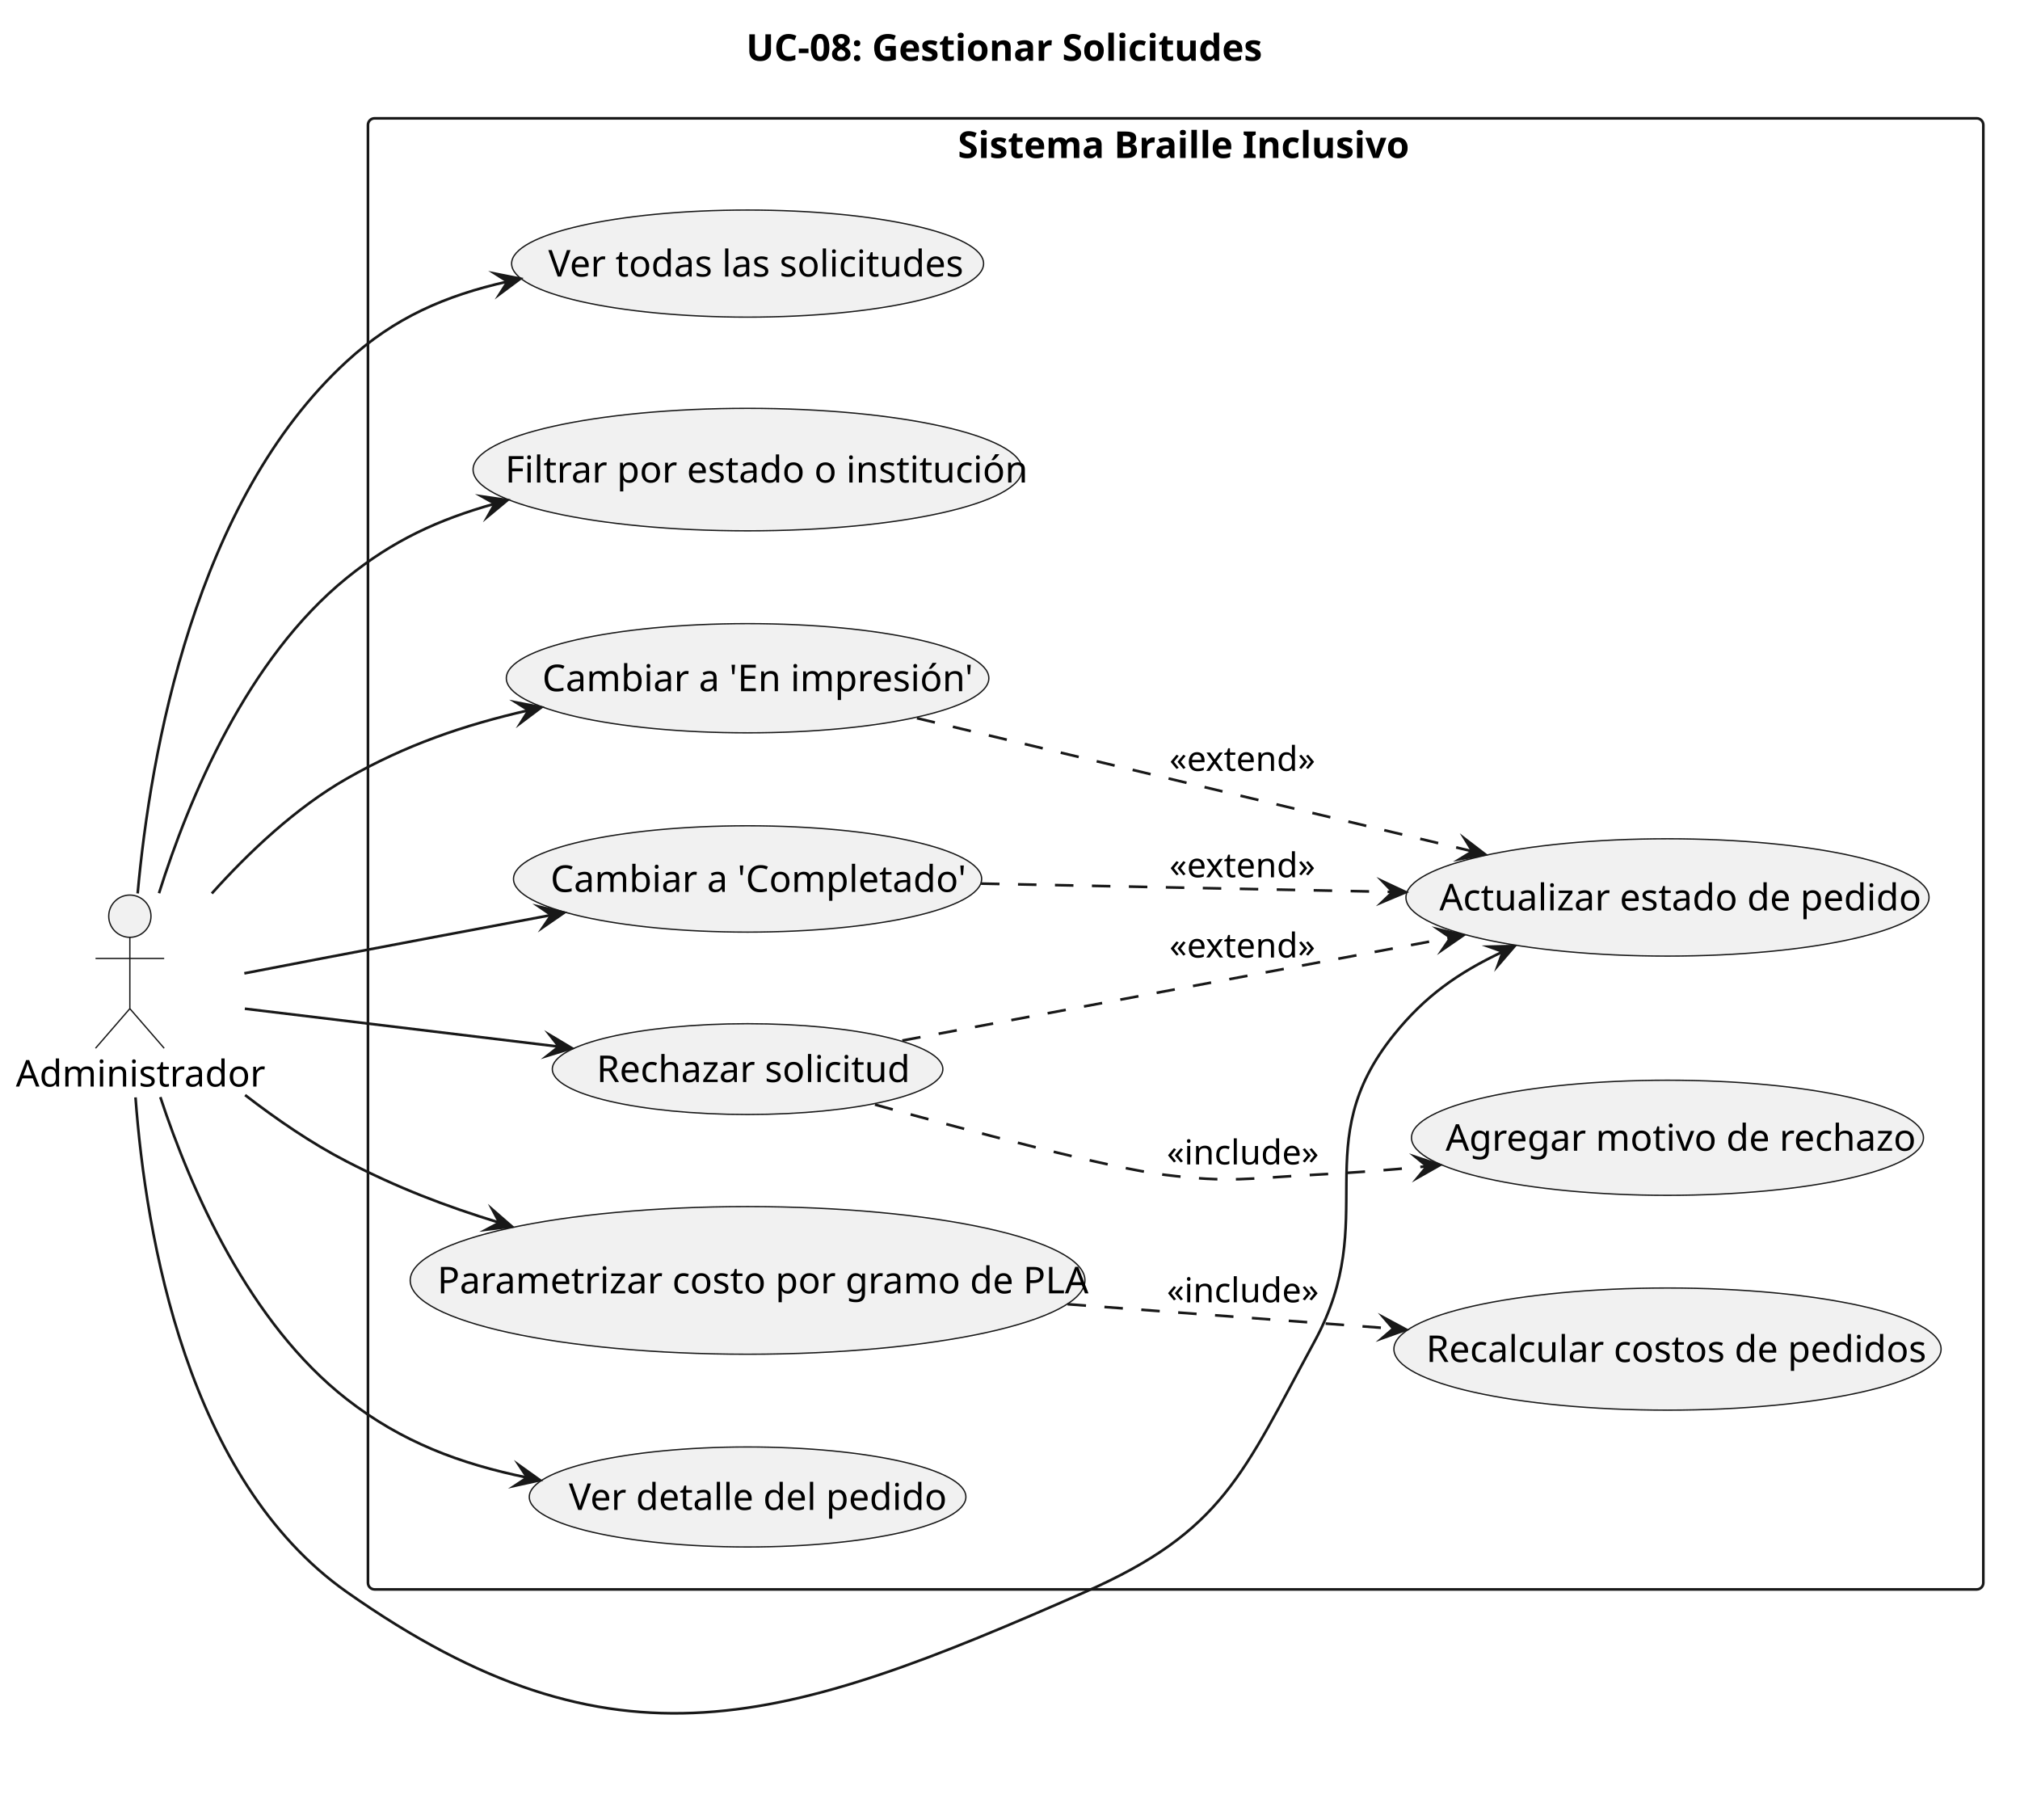
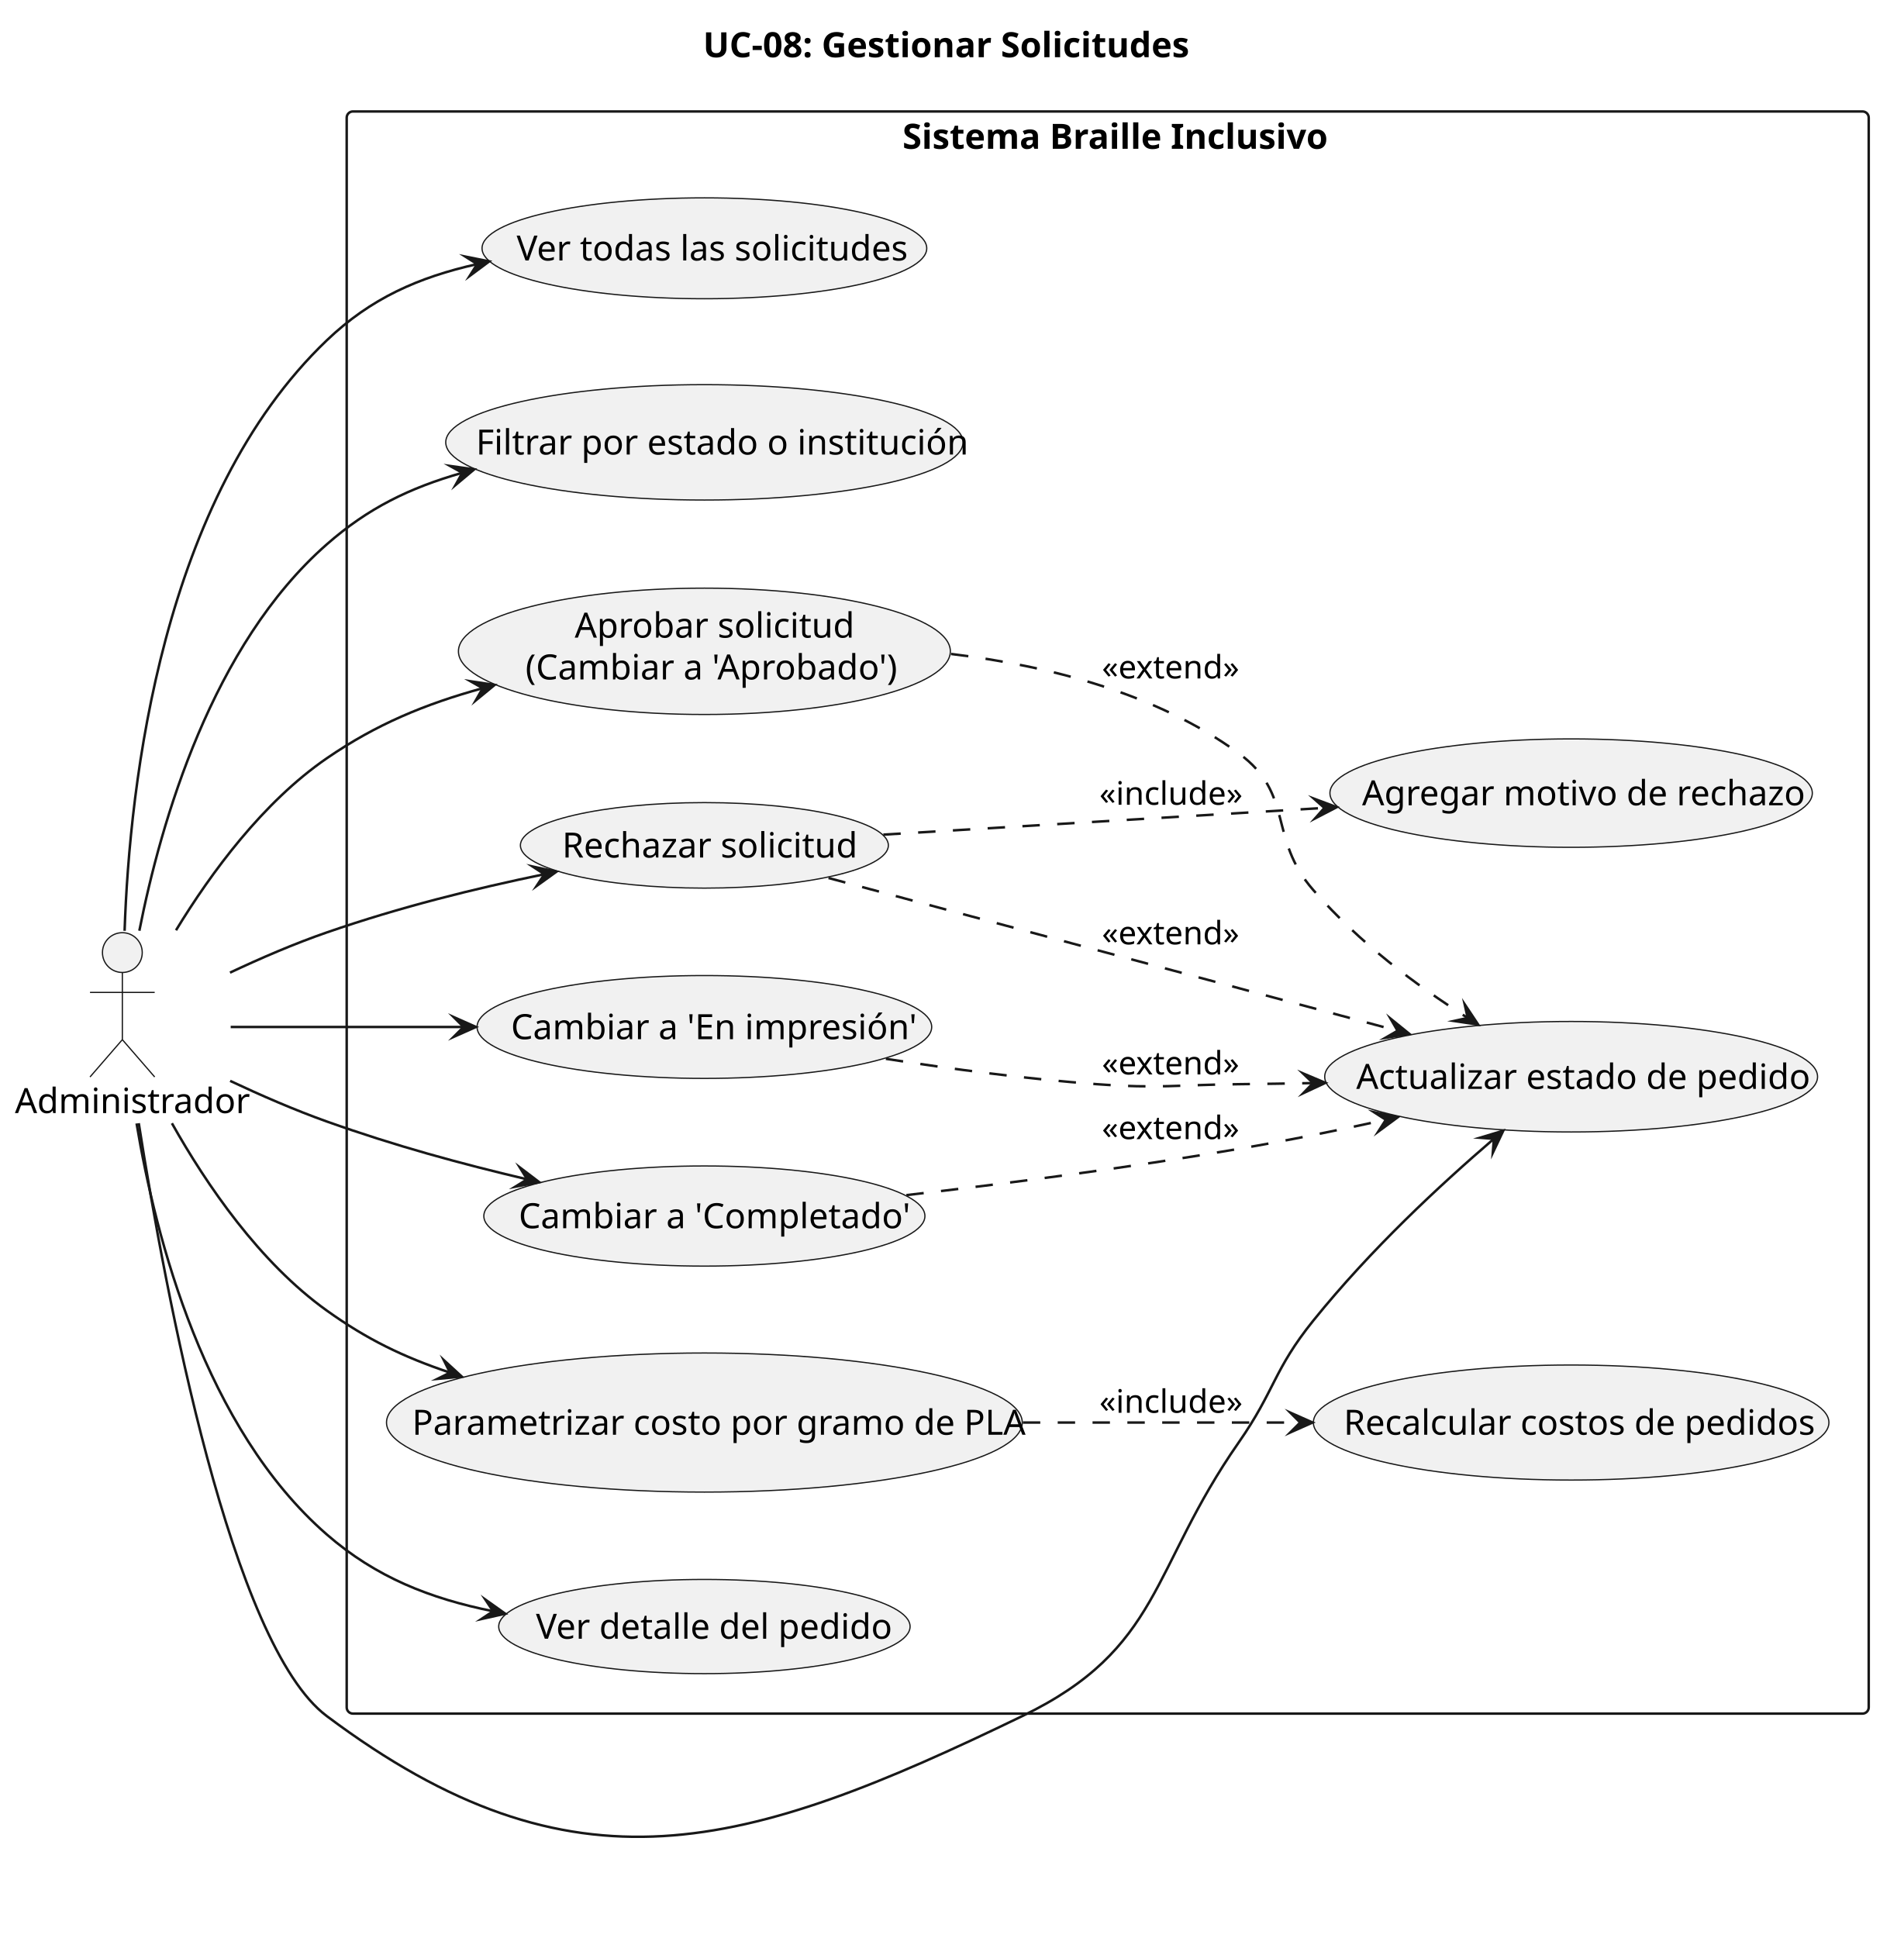
- <svg xmlns="http://www.w3.org/2000/svg" contentStyleType="text/css" data-diagram-type="DESCRIPTION" height="689px" preserveAspectRatio="none" style="width:765px;height:689px;background:#FFFFFF;" version="1.1" viewBox="0 0 765 689" width="765px" zoomAndPan="magnify">
+ <svg xmlns="http://www.w3.org/2000/svg" contentStyleType="text/css" data-diagram-type="DESCRIPTION" height="779px" preserveAspectRatio="none" style="width:765px;height:779px;background:#FFFFFF;" version="1.1" viewBox="0 0 765 779" width="765px" zoomAndPan="magnify">
  <defs />
  <g>
    <g class="title" data-source-line="1">
      <text fill="#000000" font-family="sans-serif" font-size="14" font-weight="700" lengthAdjust="spacing" textLength="192.933" x="282.588" y="23.006">UC-08: Gestionar Solicitudes</text>
    </g>
    <g class="cluster" data-qualified-name="Sistema Braille Inclusivo" data-source-line="11" id="ent0002">
-       <rect fill="none" height="557" rx="2.5" ry="2.5" style="stroke:#181818;stroke-width:1;" width="611.76" x="139.35" y="44.8" />
+       <rect fill="none" height="644" rx="2.5" ry="2.5" style="stroke:#181818;stroke-width:1;" width="611.76" x="139.35" y="44.8" />
      <text fill="#000000" font-family="sans-serif" font-size="14" font-weight="700" lengthAdjust="spacing" textLength="164.961" x="362.749" y="59.806">Sistema Braille Inclusivo</text>
    </g>
    <g class="entity" data-qualified-name="Sistema Braille Inclusivo.UC08a" data-source-line="12" id="ent0003">
      <ellipse cx="283.123" cy="99.805" fill="#F1F1F1" rx="89.373" ry="20.275" style="stroke:#181818;stroke-width:0.5;" />
      <text fill="#000000" font-family="sans-serif" font-size="14" lengthAdjust="spacing" textLength="150.947" x="207.649" y="104.704">Ver todas las solicitudes</text>
    </g>
    <g class="entity" data-qualified-name="Sistema Braille Inclusivo.UC08b" data-source-line="13" id="ent0004">
      <ellipse cx="283.122" cy="177.802" fill="#F1F1F1" rx="103.962" ry="23.192" style="stroke:#181818;stroke-width:0.5;" />
      <text fill="#000000" font-family="sans-serif" font-size="14" lengthAdjust="spacing" textLength="183.623" x="191.31" y="182.702">Filtrar por estado o institución</text>
    </g>
    <g class="entity" data-qualified-name="Sistema Braille Inclusivo.UC08c" data-source-line="14" id="ent0005">
-       <ellipse cx="631.499" cy="339.8" fill="#F1F1F1" rx="99.049" ry="22.21" style="stroke:#181818;stroke-width:0.5;" />
-       <text fill="#000000" font-family="sans-serif" font-size="14" lengthAdjust="spacing" textLength="172.759" x="545.119" y="344.7">Actualizar estado de pedido</text>
+       <ellipse cx="631.499" cy="432.8" fill="#F1F1F1" rx="99.049" ry="22.21" style="stroke:#181818;stroke-width:0.5;" />
+       <text fill="#000000" font-family="sans-serif" font-size="14" lengthAdjust="spacing" textLength="172.759" x="545.119" y="437.7">Actualizar estado de pedido</text>
    </g>
-     <g class="entity" data-qualified-name="Sistema Braille Inclusivo.UC08d" data-source-line="15" id="ent0006">
-       <ellipse cx="283.118" cy="256.803" fill="#F1F1F1" rx="91.368" ry="20.674" style="stroke:#181818;stroke-width:0.5;" />
-       <text fill="#000000" font-family="sans-serif" font-size="14" lengthAdjust="spacing" textLength="155.497" x="205.369" y="261.703">Cambiar a 'En impresión'</text>
+     <g class="entity" data-qualified-name="Sistema Braille Inclusivo.UC08k" data-source-line="15" id="ent0006">
+       <ellipse cx="283.123" cy="261.803" fill="#F1F1F1" rx="98.863" ry="25.394" style="stroke:#181818;stroke-width:0.5;" />
+       <text fill="#000000" font-family="sans-serif" font-size="14" lengthAdjust="spacing" textLength="104.258" x="230.994" y="256.31">Aprobar solicitud</text>
+       <text fill="#000000" font-family="sans-serif" font-size="14" lengthAdjust="spacing" textLength="143.835" x="211.206" y="273.11">(Cambiar a 'Aprobado')</text>
    </g>
-     <g class="entity" data-qualified-name="Sistema Braille Inclusivo.UC08e" data-source-line="16" id="ent0007">
-       <ellipse cx="283.116" cy="332.799" fill="#F1F1F1" rx="88.646" ry="20.129" style="stroke:#181818;stroke-width:0.5;" />
-       <text fill="#000000" font-family="sans-serif" font-size="14" lengthAdjust="spacing" textLength="149.281" x="208.475" y="337.699">Cambiar a 'Completado'</text>
+     <g class="entity" data-qualified-name="Sistema Braille Inclusivo.UC08d" data-source-line="16" id="ent0007">
+       <ellipse cx="283.118" cy="412.803" fill="#F1F1F1" rx="91.368" ry="20.674" style="stroke:#181818;stroke-width:0.5;" />
+       <text fill="#000000" font-family="sans-serif" font-size="14" lengthAdjust="spacing" textLength="155.497" x="205.369" y="417.703">Cambiar a 'En impresión'</text>
    </g>
-     <g class="entity" data-qualified-name="Sistema Braille Inclusivo.UC08f" data-source-line="17" id="ent0008">
-       <ellipse cx="283.12" cy="404.8" fill="#F1F1F1" rx="73.95" ry="17.19" style="stroke:#181818;stroke-width:0.5;" />
-       <text fill="#000000" font-family="sans-serif" font-size="14" lengthAdjust="spacing" textLength="114.365" x="225.937" y="409.7">Rechazar solicitud</text>
+     <g class="entity" data-qualified-name="Sistema Braille Inclusivo.UC08e" data-source-line="17" id="ent0008">
+       <ellipse cx="283.116" cy="488.799" fill="#F1F1F1" rx="88.646" ry="20.129" style="stroke:#181818;stroke-width:0.5;" />
+       <text fill="#000000" font-family="sans-serif" font-size="14" lengthAdjust="spacing" textLength="149.281" x="208.475" y="493.699">Cambiar a 'Completado'</text>
    </g>
-     <g class="entity" data-qualified-name="Sistema Braille Inclusivo.UC08g" data-source-line="18" id="ent0009">
-       <ellipse cx="283.119" cy="484.804" fill="#F1F1F1" rx="127.769" ry="27.954" style="stroke:#181818;stroke-width:0.5;" />
-       <text fill="#000000" font-family="sans-serif" font-size="14" lengthAdjust="spacing" textLength="234.975" x="165.631" y="489.704">Parametrizar costo por gramo de PLA</text>
+     <g class="entity" data-qualified-name="Sistema Braille Inclusivo.UC08f" data-source-line="18" id="ent0009">
+       <ellipse cx="283.12" cy="339.8" fill="#F1F1F1" rx="73.95" ry="17.19" style="stroke:#181818;stroke-width:0.5;" />
+       <text fill="#000000" font-family="sans-serif" font-size="14" lengthAdjust="spacing" textLength="114.365" x="225.937" y="344.7">Rechazar solicitud</text>
    </g>
-     <g class="entity" data-qualified-name="Sistema Braille Inclusivo.UC08h" data-source-line="19" id="ent0010">
-       <ellipse cx="631.502" cy="510.802" fill="#F1F1F1" rx="103.612" ry="23.122" style="stroke:#181818;stroke-width:0.5;" />
-       <text fill="#000000" font-family="sans-serif" font-size="14" lengthAdjust="spacing" textLength="182.853" x="540.076" y="515.702">Recalcular costos de pedidos</text>
+     <g class="entity" data-qualified-name="Sistema Braille Inclusivo.UC08g" data-source-line="19" id="ent0010">
+       <ellipse cx="283.119" cy="571.804" fill="#F1F1F1" rx="127.769" ry="27.954" style="stroke:#181818;stroke-width:0.5;" />
+       <text fill="#000000" font-family="sans-serif" font-size="14" lengthAdjust="spacing" textLength="234.975" x="165.631" y="576.704">Parametrizar costo por gramo de PLA</text>
    </g>
-     <g class="entity" data-qualified-name="Sistema Braille Inclusivo.UC08i" data-source-line="20" id="ent0011">
-       <ellipse cx="283.123" cy="566.804" fill="#F1F1F1" rx="82.673" ry="18.935" style="stroke:#181818;stroke-width:0.5;" />
-       <text fill="#000000" font-family="sans-serif" font-size="14" lengthAdjust="spacing" textLength="135.407" x="215.419" y="571.705">Ver detalle del pedido</text>
+     <g class="entity" data-qualified-name="Sistema Braille Inclusivo.UC08h" data-source-line="20" id="ent0011">
+       <ellipse cx="631.502" cy="571.802" fill="#F1F1F1" rx="103.612" ry="23.122" style="stroke:#181818;stroke-width:0.5;" />
+       <text fill="#000000" font-family="sans-serif" font-size="14" lengthAdjust="spacing" textLength="182.853" x="540.076" y="576.702">Recalcular costos de pedidos</text>
    </g>
-     <g class="entity" data-qualified-name="Sistema Braille Inclusivo.UC08j" data-source-line="21" id="ent0012">
-       <ellipse cx="631.496" cy="430.799" fill="#F1F1F1" rx="96.946" ry="21.789" style="stroke:#181818;stroke-width:0.5;" />
-       <text fill="#000000" font-family="sans-serif" font-size="14" lengthAdjust="spacing" textLength="168.069" x="547.461" y="435.699">Agregar motivo de rechazo</text>
+     <g class="entity" data-qualified-name="Sistema Braille Inclusivo.UC08i" data-source-line="21" id="ent0012">
+       <ellipse cx="283.123" cy="653.804" fill="#F1F1F1" rx="82.673" ry="18.935" style="stroke:#181818;stroke-width:0.5;" />
+       <text fill="#000000" font-family="sans-serif" font-size="14" lengthAdjust="spacing" textLength="135.407" x="215.419" y="658.705">Ver detalle del pedido</text>
+     </g>
+     <g class="entity" data-qualified-name="Sistema Braille Inclusivo.UC08j" data-source-line="22" id="ent0013">
+       <ellipse cx="631.496" cy="318.799" fill="#F1F1F1" rx="96.946" ry="21.789" style="stroke:#181818;stroke-width:0.5;" />
+       <text fill="#000000" font-family="sans-serif" font-size="14" lengthAdjust="spacing" textLength="168.069" x="547.461" y="323.699">Agregar motivo de rechazo</text>
    </g>
    <g class="entity" data-qualified-name="A" data-source-line="9" id="ent0001">
-       <ellipse cx="49.176" cy="346.9" fill="#F1F1F1" rx="8" ry="8" style="stroke:#181818;stroke-width:0.5;" />
-       <path d="M49.176,354.9 L49.176,381.9 M36.176,362.9 L62.176,362.9 M49.176,381.9 L36.176,396.9 M49.176,381.9 L62.176,396.9" fill="none" style="stroke:#181818;stroke-width:0.5;" />
-       <text fill="#000000" font-family="sans-serif" font-size="14" lengthAdjust="spacing" textLength="86.352" x="6" y="411.406">Administrador</text>
+       <ellipse cx="49.176" cy="382.9" fill="#F1F1F1" rx="8" ry="8" style="stroke:#181818;stroke-width:0.5;" />
+       <path d="M49.176,390.9 L49.176,417.9 M36.176,398.9 L62.176,398.9 M49.176,417.9 L36.176,432.9 M49.176,417.9 L62.176,432.9" fill="none" style="stroke:#181818;stroke-width:0.5;" />
+       <text fill="#000000" font-family="sans-serif" font-size="14" lengthAdjust="spacing" textLength="86.352" x="6" y="447.406">Administrador</text>
    </g>
-     <g class="link" data-entity-1="ent0001" data-entity-2="ent0003" data-link-type="dependency" data-source-line="24" id="lnk13">
-       <path d="M52.13,338.28 C56.96,285.09 73.67,189.74 131.35,136.8 C149.32,120.3 168.553,111.951 192.213,106.611" fill="none" id="A-to-UC08a" style="stroke:#181818;stroke-width:1;" />
-       <polygon fill="#181818" points="197.09,105.51,187.43,103.59,192.213,106.611,189.191,111.393,197.09,105.51" style="stroke:#181818;stroke-width:1;stroke-linejoin:miter;stroke-miterlimit:10;" />
+     <g class="link" data-entity-1="ent0001" data-entity-2="ent0003" data-link-type="dependency" data-source-line="25" id="lnk14">
+       <path d="M50.08,374.16 C52.11,314.47 65.09,200.11 131.35,136.8 C148.99,119.94 168.112,111.476 191.792,106.156" fill="none" id="A-to-UC08a" style="stroke:#181818;stroke-width:1;" />
+       <polygon fill="#181818" points="196.67,105.06,187.012,103.13,191.792,106.156,188.766,110.935,196.67,105.06" style="stroke:#181818;stroke-width:1;stroke-linejoin:miter;stroke-miterlimit:10;" />
    </g>
-     <g class="link" data-entity-1="ent0001" data-entity-2="ent0004" data-link-type="dependency" data-source-line="25" id="lnk14">
-       <path d="M60.22,338.2 C71.58,302.13 93.61,249.37 131.35,218.8 C148.74,204.71 165.767,196.806 187.387,190.716" fill="none" id="A-to-UC08b" style="stroke:#181818;stroke-width:1;" />
-       <polygon fill="#181818" points="192.2,189.36,182.453,187.95,187.387,190.716,184.622,195.65,192.2,189.36" style="stroke:#181818;stroke-width:1;stroke-linejoin:miter;stroke-miterlimit:10;" />
+     <g class="link" data-entity-1="ent0001" data-entity-2="ent0004" data-link-type="dependency" data-source-line="26" id="lnk15">
+       <path d="M56.01,374.12 C64.69,330.15 85.24,259.24 131.35,218.8 C147.97,204.22 164.483,196.146 185.823,190.036" fill="none" id="A-to-UC08b" style="stroke:#181818;stroke-width:1;" />
+       <polygon fill="#181818" points="190.63,188.66,180.877,187.292,185.823,190.036,183.079,194.983,190.63,188.66" style="stroke:#181818;stroke-width:1;stroke-linejoin:miter;stroke-miterlimit:10;" />
    </g>
-     <g class="link" data-entity-1="ent0001" data-entity-2="ent0005" data-link-type="dependency" data-source-line="26" id="lnk15">
-       <path d="M51.32,415.51 C55.21,468.04 70.82,560.22 131.35,602.8 C232.97,674.27 297.18,652.85 410.89,602.8 C463.29,579.73 470.58,558.12 497.89,507.8 C523.29,460.99 494.51,433.29 527.89,391.8 C539.72,377.09 552.279,368.295 569.119,360.344" fill="none" id="A-to-UC08c" style="stroke:#181818;stroke-width:1;" />
-       <polygon fill="#181818" points="573.64,358.21,563.794,358.435,569.119,360.344,567.209,365.669,573.64,358.21" style="stroke:#181818;stroke-width:1;stroke-linejoin:miter;stroke-miterlimit:10;" />
+     <g class="link" data-entity-1="ent0001" data-entity-2="ent0005" data-link-type="dependency" data-source-line="27" id="lnk16">
+       <path d="M55.77,451.48 C66.64,520.67 93,661.07 131.35,689.8 C230.79,764.28 299.06,743.93 410.89,689.8 C466.99,662.64 462.22,630.91 497.89,579.8 C512.5,558.85 511.86,550.67 527.89,530.8 C551.09,502.04 578.539,476.59 600.439,457.76" fill="none" id="A-to-UC08c" style="stroke:#181818;stroke-width:1;" />
+       <polygon fill="#181818" points="604.23,454.5,594.798,457.334,600.439,457.76,600.014,463.401,604.23,454.5" style="stroke:#181818;stroke-width:1;stroke-linejoin:miter;stroke-miterlimit:10;" />
    </g>
-     <g class="link" data-entity-1="ent0001" data-entity-2="ent0006" data-link-type="dependency" data-source-line="27" id="lnk16">
-       <path d="M80.22,338.29 C94.21,322.7 112.04,305.82 131.35,294.8 C153.74,282.02 175.537,274.602 200.167,268.932" fill="none" id="A-to-UC08d" style="stroke:#181818;stroke-width:1;" />
-       <polygon fill="#181818" points="205.04,267.81,195.372,265.931,200.167,268.932,197.167,273.727,205.04,267.81" style="stroke:#181818;stroke-width:1;stroke-linejoin:miter;stroke-miterlimit:10;" />
+     <g class="link" data-entity-1="ent0001" data-entity-2="ent0006" data-link-type="dependency" data-source-line="28" id="lnk17">
+       <path d="M70.74,373.93 C84.89,350.71 105.74,322.4 131.35,304.8 C151.32,291.08 170.8,283.029 194.02,276.628" fill="none" id="A-to-UC08k" style="stroke:#181818;stroke-width:1;" />
+       <polygon fill="#181818" points="198.84,275.3,189.101,273.835,194.02,276.628,191.226,281.548,198.84,275.3" style="stroke:#181818;stroke-width:1;stroke-linejoin:miter;stroke-miterlimit:10;" />
    </g>
-     <g class="link" data-entity-1="ent0001" data-entity-2="ent0007" data-link-type="dependency" data-source-line="28" id="lnk17">
-       <path d="M92.53,368.54 C102.32,366.64 112.7,364.64 122.35,362.8 C152.29,357.08 180.486,351.771 208.775,346.471" fill="none" id="A-to-UC08e" style="stroke:#181818;stroke-width:1;" />
-       <polygon fill="#181818" points="213.69,345.55,204.107,343.276,208.775,346.471,205.581,351.139,213.69,345.55" style="stroke:#181818;stroke-width:1;stroke-linejoin:miter;stroke-miterlimit:10;" />
+     <g class="link" data-entity-1="ent0001" data-entity-2="ent0007" data-link-type="dependency" data-source-line="29" id="lnk18">
+       <path d="M92.72,412.8 C120.31,412.8 152.33,412.8 186.32,412.8" fill="none" id="A-to-UC08d" style="stroke:#181818;stroke-width:1;" />
+       <polygon fill="#181818" points="191.32,412.8,182.32,408.8,186.32,412.8,182.32,416.8,191.32,412.8" style="stroke:#181818;stroke-width:1;stroke-linejoin:miter;stroke-miterlimit:10;" />
    </g>
-     <g class="link" data-entity-1="ent0001" data-entity-2="ent0008" data-link-type="dependency" data-source-line="29" id="lnk18">
-       <path d="M92.72,381.93 C127.38,386.12 171.936,391.49 211.646,396.29" fill="none" id="A-to-UC08f" style="stroke:#181818;stroke-width:1;" />
-       <polygon fill="#181818" points="216.61,396.89,208.155,391.839,211.646,396.29,207.195,399.781,216.61,396.89" style="stroke:#181818;stroke-width:1;stroke-linejoin:miter;stroke-miterlimit:10;" />
+     <g class="link" data-entity-1="ent0001" data-entity-2="ent0008" data-link-type="dependency" data-source-line="30" id="lnk19">
+       <path d="M92.5,434.47 C104.83,440.27 118.45,446.2 131.35,450.8 C158.81,460.58 185.073,467.723 211.883,474.043" fill="none" id="A-to-UC08e" style="stroke:#181818;stroke-width:1;" />
+       <polygon fill="#181818" points="216.75,475.19,208.908,469.232,211.883,474.043,207.072,477.018,216.75,475.19" style="stroke:#181818;stroke-width:1;stroke-linejoin:miter;stroke-miterlimit:10;" />
    </g>
-     <g class="link" data-entity-1="ent0001" data-entity-2="ent0009" data-link-type="dependency" data-source-line="30" id="lnk19">
-       <path d="M92.82,414.62 C104.71,423.8 118.03,432.94 131.35,439.8 C150.79,449.79 168.021,456.461 189.101,462.941" fill="none" id="A-to-UC08g" style="stroke:#181818;stroke-width:1;" />
-       <polygon fill="#181818" points="193.88,464.41,186.453,457.942,189.101,462.941,184.102,465.589,193.88,464.41" style="stroke:#181818;stroke-width:1;stroke-linejoin:miter;stroke-miterlimit:10;" />
+     <g class="link" data-entity-1="ent0001" data-entity-2="ent0009" data-link-type="dependency" data-source-line="31" id="lnk20">
+       <path d="M92.45,390.96 C104.77,385.16 118.41,379.27 131.35,374.8 C161.19,364.48 190.505,357.278 218.785,351.398" fill="none" id="A-to-UC08f" style="stroke:#181818;stroke-width:1;" />
+       <polygon fill="#181818" points="223.68,350.38,214.054,348.296,218.785,351.398,215.683,356.128,223.68,350.38" style="stroke:#181818;stroke-width:1;stroke-linejoin:miter;stroke-miterlimit:10;" />
    </g>
-     <g class="link" data-entity-1="ent0001" data-entity-2="ent0011" data-link-type="dependency" data-source-line="31" id="lnk20">
-       <path d="M60.72,415.4 C72.3,450.46 94.35,500.97 131.35,529.8 C152.19,546.03 174.272,554.256 199.632,559.456" fill="none" id="A-to-UC08i" style="stroke:#181818;stroke-width:1;" />
-       <polygon fill="#181818" points="204.53,560.46,196.517,554.734,199.632,559.456,194.91,562.571,204.53,560.46" style="stroke:#181818;stroke-width:1;stroke-linejoin:miter;stroke-miterlimit:10;" />
+     <g class="link" data-entity-1="ent0001" data-entity-2="ent0010" data-link-type="dependency" data-source-line="32" id="lnk21">
+       <path d="M69.1,451.51 C83.09,476.37 104.38,507.5 131.35,526.8 C147.46,538.32 161.791,545.325 180.871,551.745" fill="none" id="A-to-UC08g" style="stroke:#181818;stroke-width:1;" />
+       <polygon fill="#181818" points="185.61,553.34,178.356,546.679,180.871,551.745,175.804,554.261,185.61,553.34" style="stroke:#181818;stroke-width:1;stroke-linejoin:miter;stroke-miterlimit:10;" />
    </g>
-     <g class="link" data-entity-1="ent0006" data-entity-2="ent0005" data-link-type="dependency" data-source-line="33" id="lnk21">
-       <path d="M347.25,271.92 C408.13,286.51 495.138,307.365 557.608,322.335" fill="none" id="UC08d-to-UC08c" style="stroke:#181818;stroke-width:1;stroke-dasharray:7,7;" />
-       <polygon fill="#181818" points="562.47,323.5,554.65,317.513,557.608,322.335,552.786,325.293,562.47,323.5" style="stroke:#181818;stroke-width:1;stroke-linejoin:miter;stroke-miterlimit:10;" />
-       <text fill="#000000" font-family="sans-serif" font-size="13" lengthAdjust="spacing" textLength="53.482" x="442.89" y="291.887">«extend»</text>
+     <g class="link" data-entity-1="ent0001" data-entity-2="ent0012" data-link-type="dependency" data-source-line="33" id="lnk22">
+       <path d="M54.89,451.58 C62.6,497.8 82.34,574.12 131.35,616.8 C151.17,634.05 172.859,642.539 198.189,647.659" fill="none" id="A-to-UC08i" style="stroke:#181818;stroke-width:1;" />
+       <polygon fill="#181818" points="203.09,648.65,195.061,642.946,198.189,647.659,193.476,650.788,203.09,648.65" style="stroke:#181818;stroke-width:1;stroke-linejoin:miter;stroke-miterlimit:10;" />
    </g>
-     <g class="link" data-entity-1="ent0007" data-entity-2="ent0005" data-link-type="dependency" data-source-line="34" id="lnk22">
-       <path d="M371.53,334.56 C420.53,335.55 476.791,336.689 527.421,337.709" fill="none" id="UC08e-to-UC08c" style="stroke:#181818;stroke-width:1;stroke-dasharray:7,7;" />
-       <polygon fill="#181818" points="532.42,337.81,523.502,333.63,527.421,337.709,523.341,341.628,532.42,337.81" style="stroke:#181818;stroke-width:1;stroke-linejoin:miter;stroke-miterlimit:10;" />
-       <text fill="#000000" font-family="sans-serif" font-size="13" lengthAdjust="spacing" textLength="53.482" x="442.89" y="332.167">«extend»</text>
+     <g class="link" data-entity-1="ent0006" data-entity-2="ent0005" data-link-type="dependency" data-source-line="35" id="lnk23">
+       <path d="M382.26,262.87 C421.33,267.58 464.77,278.62 497.89,302.8 C520.38,319.21 509.54,336.85 527.89,357.8 C546.79,379.37 568.742,395.685 589.922,409.165" fill="none" id="UC08k-to-UC08c" style="stroke:#181818;stroke-width:1;stroke-dasharray:7,7;" />
+       <polygon fill="#181818" points="594.14,411.85,588.695,403.643,589.922,409.165,584.4,410.392,594.14,411.85" style="stroke:#181818;stroke-width:1;stroke-linejoin:miter;stroke-miterlimit:10;" />
+       <text fill="#000000" font-family="sans-serif" font-size="13" lengthAdjust="spacing" textLength="53.482" x="442.89" y="272.707">«extend»</text>
    </g>
-     <g class="link" data-entity-1="ent0008" data-entity-2="ent0005" data-link-type="dependency" data-source-line="35" id="lnk23">
-       <path d="M341.71,393.99 C399.9,383.07 485.226,367.062 549.326,355.032" fill="none" id="UC08f-to-UC08c" style="stroke:#181818;stroke-width:1;stroke-dasharray:7,7;" />
-       <polygon fill="#181818" points="554.24,354.11,544.657,351.839,549.326,355.032,546.132,359.701,554.24,354.11" style="stroke:#181818;stroke-width:1;stroke-linejoin:miter;stroke-miterlimit:10;" />
-       <text fill="#000000" font-family="sans-serif" font-size="13" lengthAdjust="spacing" textLength="53.482" x="442.89" y="362.557">«extend»</text>
+     <g class="link" data-entity-1="ent0007" data-entity-2="ent0005" data-link-type="dependency" data-source-line="36" id="lnk24">
+       <path d="M356.07,425.6 C382.63,429.73 413.04,433.76 440.89,435.8 C466.16,437.64 472.56,436.08 497.89,435.8 C509.17,435.67 516.001,435.574 527.741,435.354" fill="none" id="UC08d-to-UC08c" style="stroke:#181818;stroke-width:1;stroke-dasharray:7,7;" />
+       <polygon fill="#181818" points="532.74,435.26,523.667,431.429,527.741,435.354,523.817,439.428,532.74,435.26" style="stroke:#181818;stroke-width:1;stroke-linejoin:miter;stroke-miterlimit:10;" />
+       <text fill="#000000" font-family="sans-serif" font-size="13" lengthAdjust="spacing" textLength="53.482" x="442.89" y="431.877">«extend»</text>
    </g>
-     <g class="link" data-entity-1="ent0008" data-entity-2="ent0012" data-link-type="dependency" data-source-line="36" id="lnk24">
-       <path d="M331.36,418.24 C369.42,428.8 419.92,442.16 440.89,444.8 C466.03,447.95 472.59,446.13 497.89,444.8 C513.26,443.99 524.623,443.133 540.383,441.603" fill="none" id="UC08f-to-UC08j" style="stroke:#181818;stroke-width:1;stroke-dasharray:7,7;" />
-       <polygon fill="#181818" points="545.36,441.12,536.016,438.008,540.383,441.603,536.789,445.971,545.36,441.12" style="stroke:#181818;stroke-width:1;stroke-linejoin:miter;stroke-miterlimit:10;" />
-       <text fill="#000000" font-family="sans-serif" font-size="13" lengthAdjust="spacing" textLength="55.64" x="441.89" y="440.877">«include»</text>
+     <g class="link" data-entity-1="ent0008" data-entity-2="ent0005" data-link-type="dependency" data-source-line="37" id="lnk25">
+       <path d="M364.31,480.39 C404.54,475.74 453.93,469.36 497.89,461.8 C518.79,458.2 536.507,454.616 557.017,450.096" fill="none" id="UC08e-to-UC08c" style="stroke:#181818;stroke-width:1;stroke-dasharray:7,7;" />
+       <polygon fill="#181818" points="561.9,449.02,552.25,447.051,557.017,450.096,553.972,454.863,561.9,449.02" style="stroke:#181818;stroke-width:1;stroke-linejoin:miter;stroke-miterlimit:10;" />
+       <text fill="#000000" font-family="sans-serif" font-size="13" lengthAdjust="spacing" textLength="53.482" x="442.89" y="457.877">«extend»</text>
    </g>
-     <g class="link" data-entity-1="ent0009" data-entity-2="ent0010" data-link-type="dependency" data-source-line="37" id="lnk25">
-       <path d="M404.3,493.82 C446.21,496.96 487.724,500.075 527.604,503.075" fill="none" id="UC08g-to-UC08h" style="stroke:#181818;stroke-width:1;stroke-dasharray:7,7;" />
-       <polygon fill="#181818" points="532.59,503.45,523.915,498.786,527.604,503.075,523.315,506.764,532.59,503.45" style="stroke:#181818;stroke-width:1;stroke-linejoin:miter;stroke-miterlimit:10;" />
-       <text fill="#000000" font-family="sans-serif" font-size="13" lengthAdjust="spacing" textLength="55.64" x="441.89" y="493.097">«include»</text>
+     <g class="link" data-entity-1="ent0009" data-entity-2="ent0005" data-link-type="dependency" data-source-line="38" id="lnk26">
+       <path d="M333.01,352.92 C394.18,369.35 494.241,396.213 561.721,414.333" fill="none" id="UC08f-to-UC08c" style="stroke:#181818;stroke-width:1;stroke-dasharray:7,7;" />
+       <polygon fill="#181818" points="566.55,415.63,558.895,409.433,561.721,414.333,556.821,417.159,566.55,415.63" style="stroke:#181818;stroke-width:1;stroke-linejoin:miter;stroke-miterlimit:10;" />
+       <text fill="#000000" font-family="sans-serif" font-size="13" lengthAdjust="spacing" textLength="53.482" x="442.89" y="379.587">«extend»</text>
+     </g>
+     <g class="link" data-entity-1="ent0009" data-entity-2="ent0013" data-link-type="dependency" data-source-line="39" id="lnk27">
+       <path d="M355.05,335.49 C407.7,332.3 474.999,328.222 532.309,324.752" fill="none" id="UC08f-to-UC08j" style="stroke:#181818;stroke-width:1;stroke-dasharray:7,7;" />
+       <polygon fill="#181818" points="537.3,324.45,528.075,321.001,532.309,324.752,528.558,328.986,537.3,324.45" style="stroke:#181818;stroke-width:1;stroke-linejoin:miter;stroke-miterlimit:10;" />
+       <text fill="#000000" font-family="sans-serif" font-size="13" lengthAdjust="spacing" textLength="55.64" x="441.89" y="323.487">«include»</text>
+     </g>
+     <g class="link" data-entity-1="ent0010" data-entity-2="ent0011" data-link-type="dependency" data-source-line="40" id="lnk28">
+       <path d="M411.13,571.8 C449.46,571.8 486.04,571.8 522.59,571.8" fill="none" id="UC08g-to-UC08h" style="stroke:#181818;stroke-width:1;stroke-dasharray:7,7;" />
+       <polygon fill="#181818" points="527.59,571.8,518.59,567.8,522.59,571.8,518.59,575.8,527.59,571.8" style="stroke:#181818;stroke-width:1;stroke-linejoin:miter;stroke-miterlimit:10;" />
+       <text fill="#000000" font-family="sans-serif" font-size="13" lengthAdjust="spacing" textLength="55.64" x="441.89" y="567.877">«include»</text>
    </g>
  </g>
</svg>
